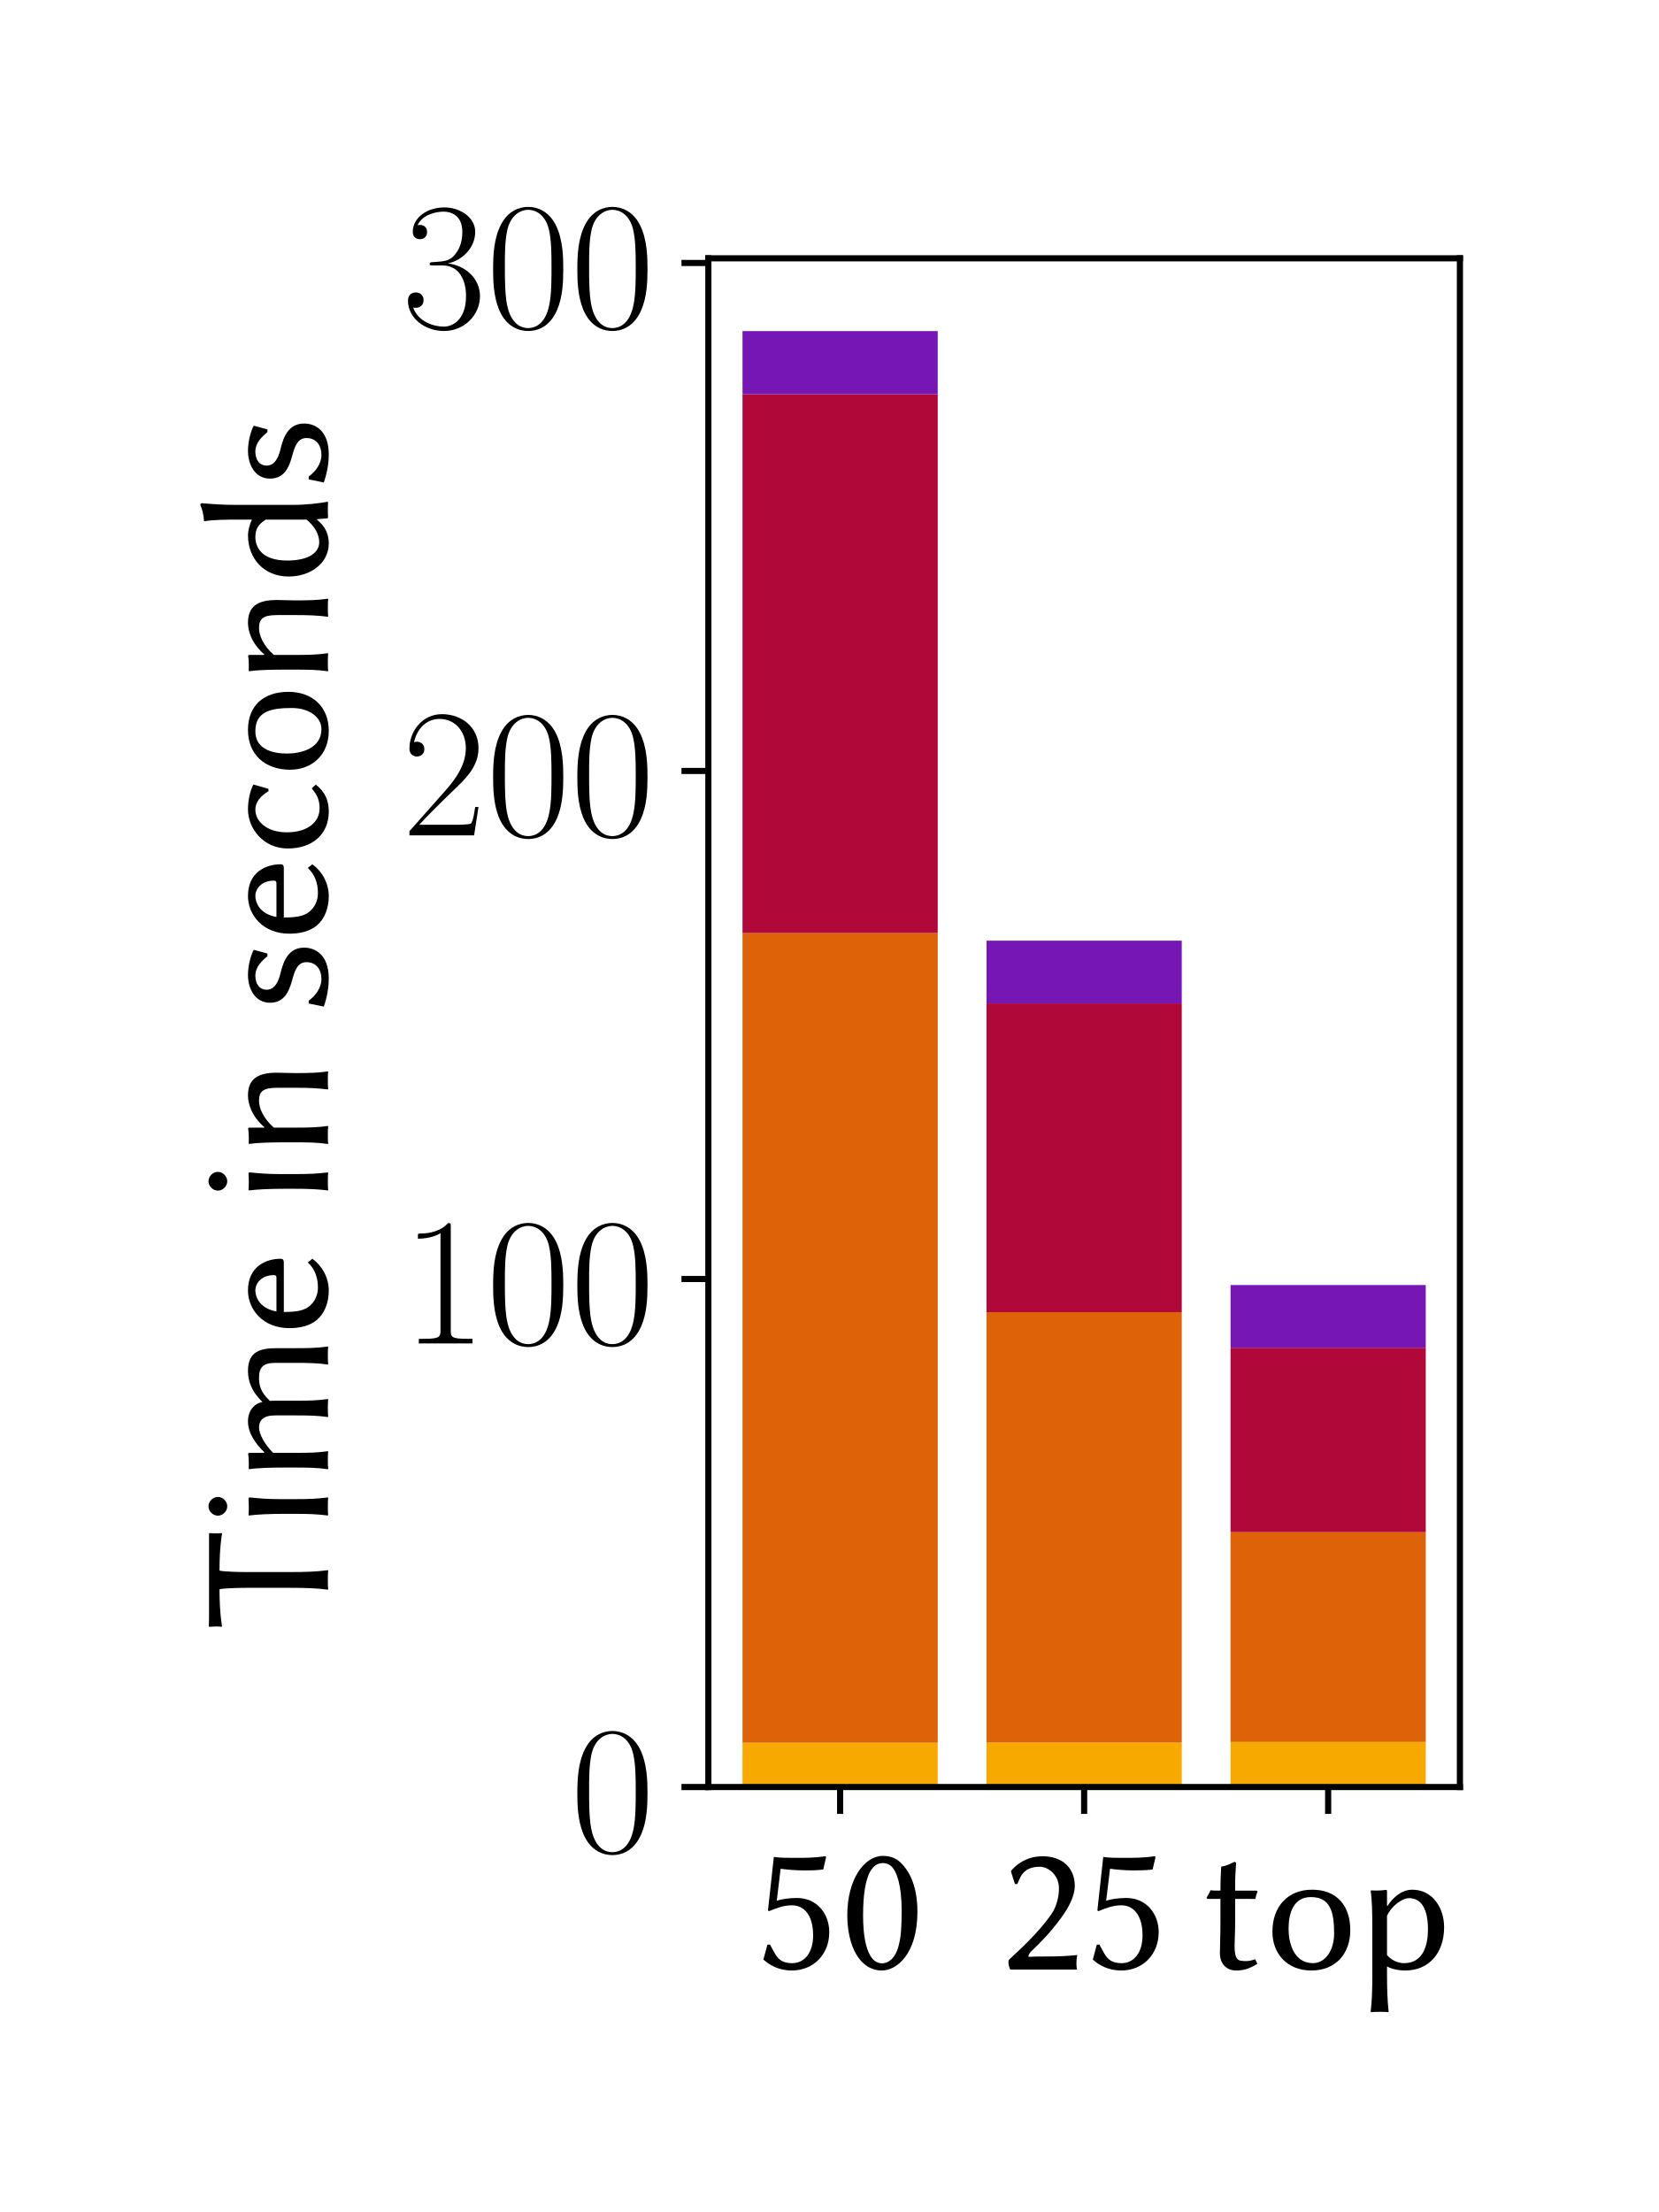
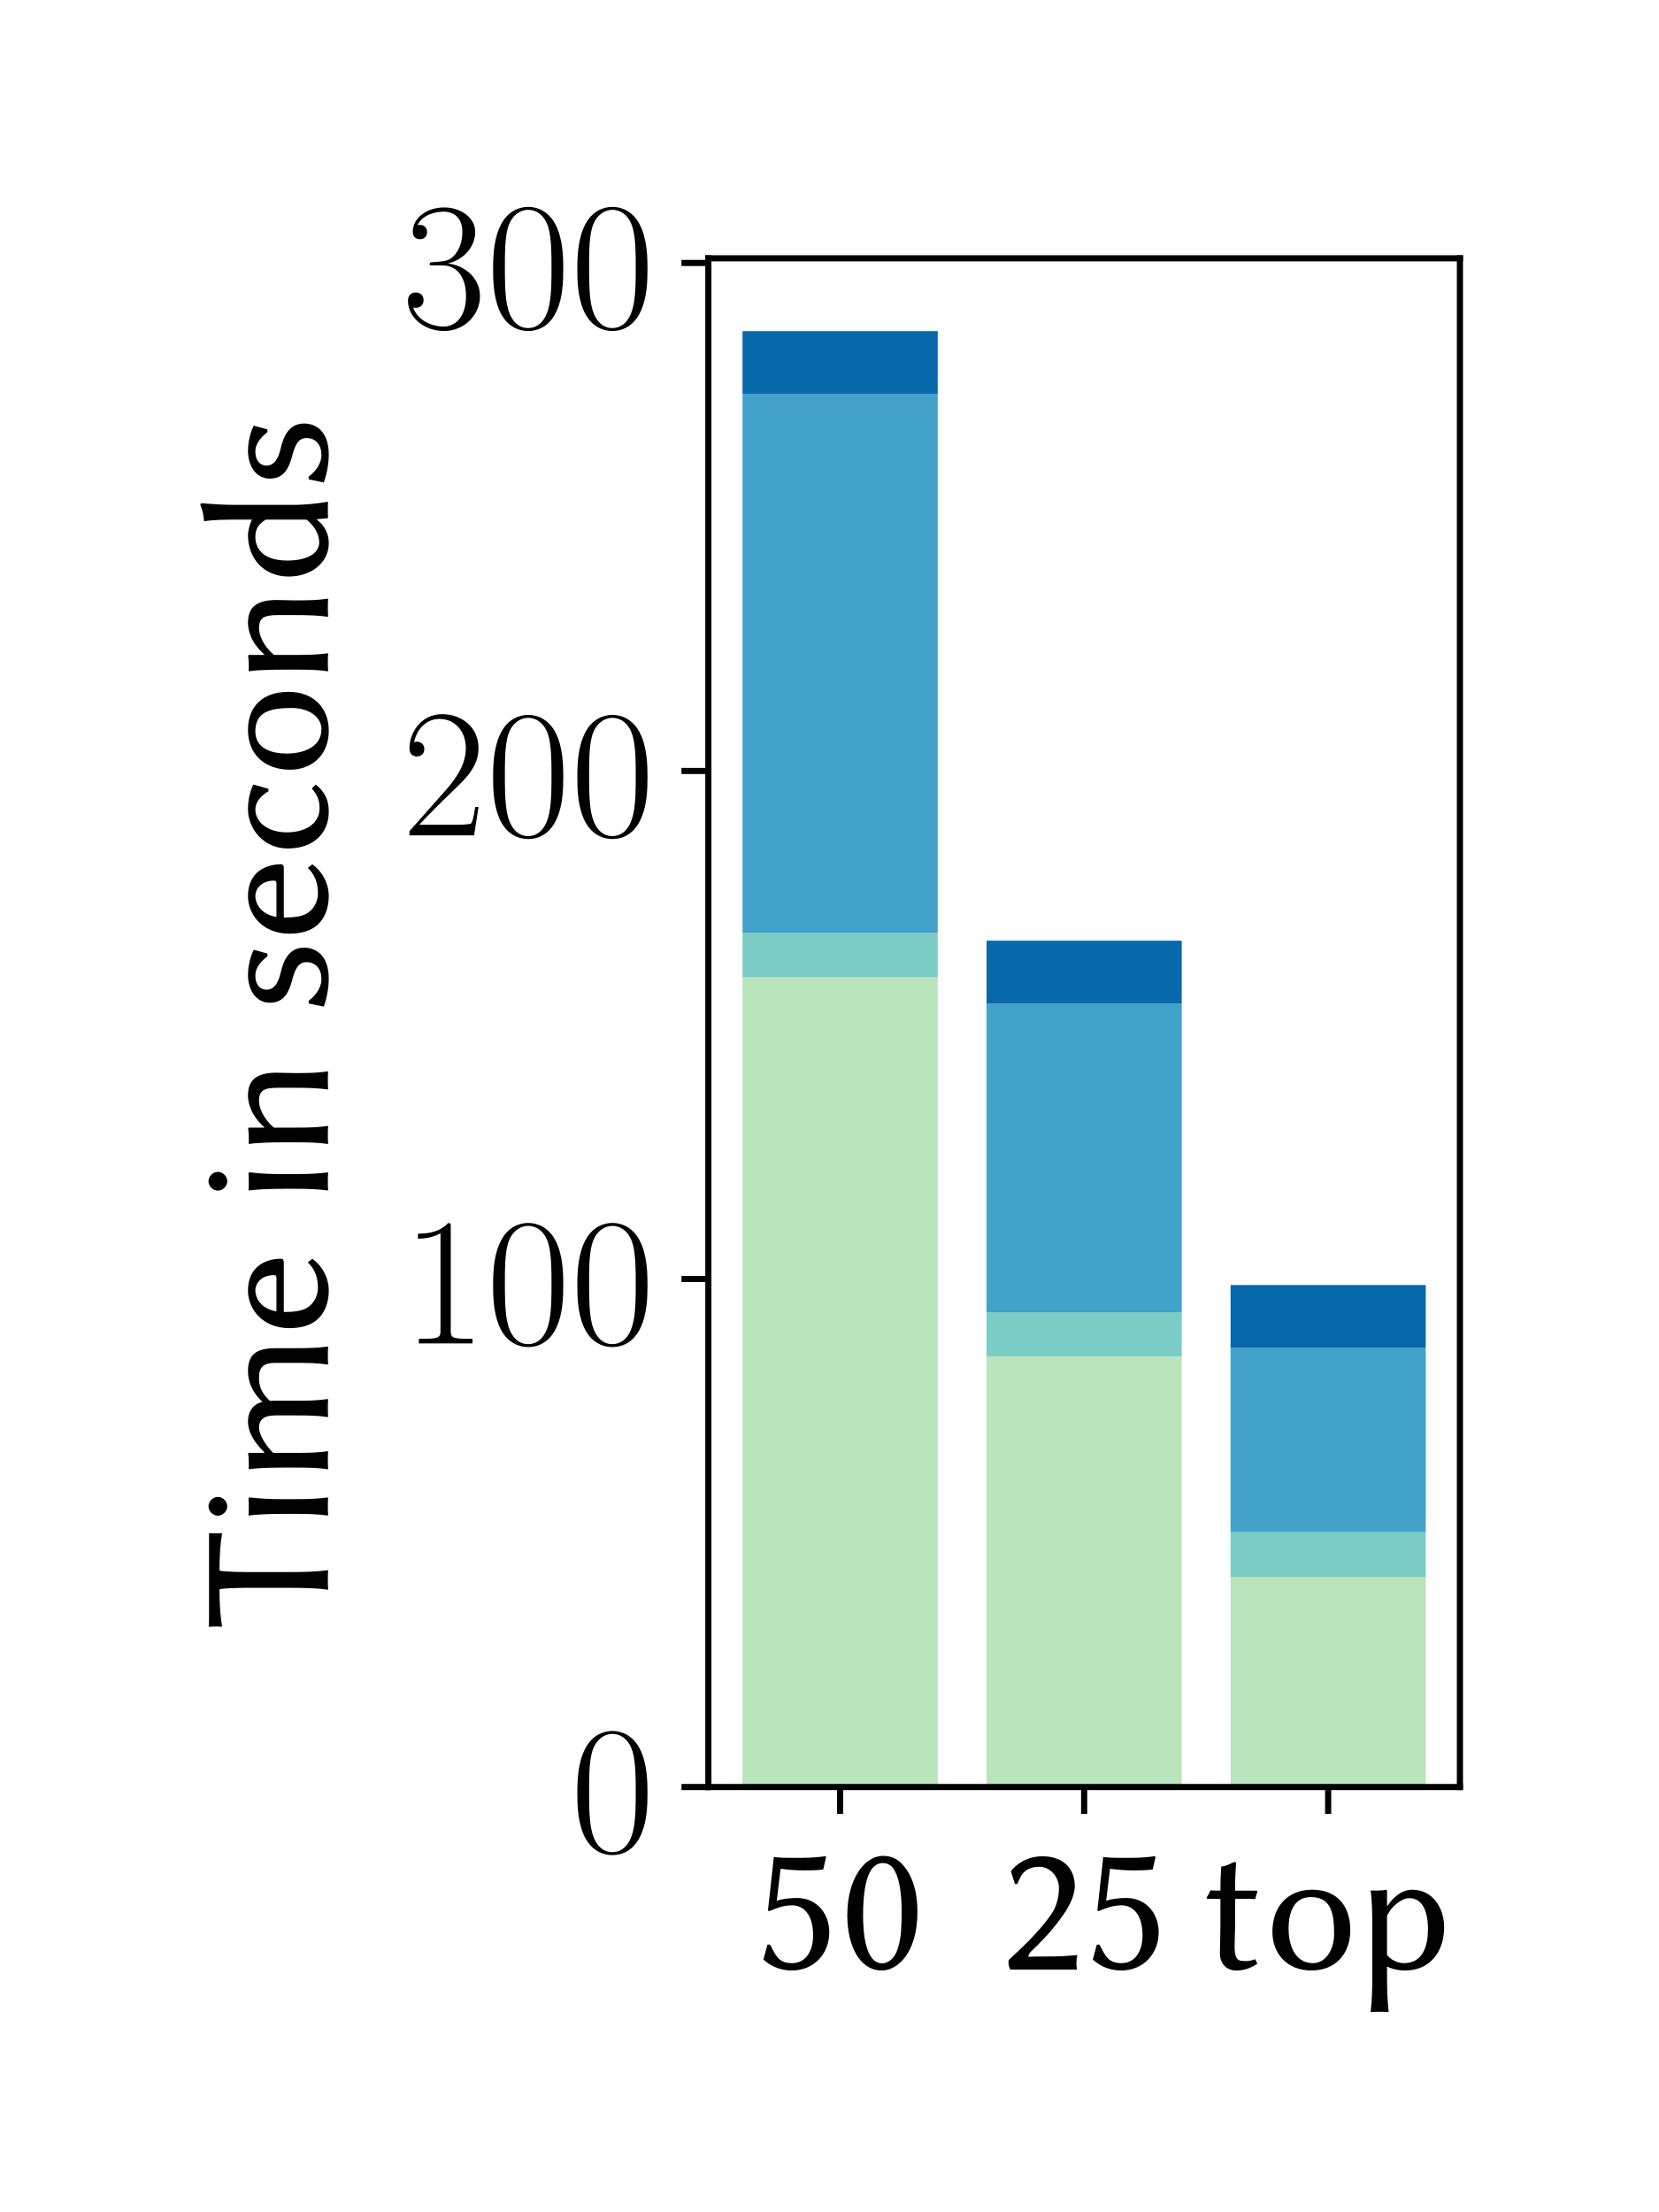
<svg xmlns="http://www.w3.org/2000/svg" xmlns:xlink="http://www.w3.org/1999/xlink" width="216pt" height="288pt" viewBox="0 0 216 288" version="1.1">
  <defs>
    <style type="text/css">*{stroke-linejoin: round; stroke-linecap: butt}</style>
  </defs>
  <g id="figure_1">
    <g id="patch_1">
      <path d="M 0 288  L 216 288  L 216 0  L 0 0  z " style="fill: #ffffff" />
    </g>
    <g id="axes_1">
      <g id="patch_2">
        <path d="M 92.227 232.67  L 190.08 232.67  L 190.08 33.631  L 92.227 33.631  z " style="fill: #ffffff" />
      </g>
      <g id="patch_3">
-         <path d="M 96.675 232.67  L 122.091 232.67  L 122.091 226.901  L 96.675 226.901  z " clip-path="url(#p7f7796dfc6)" style="fill: #f7a900" />
+         <path d="M 96.675 232.67  L 122.091 232.67  L 122.091 127.248  L 96.675 127.248  z " clip-path="url(#paba16e88fc)" style="fill: #bae4bc" />
      </g>
      <g id="patch_4">
-         <path d="M 128.445 232.67  L 153.862 232.67  L 153.862 226.881  L 128.445 226.881  z " clip-path="url(#p7f7796dfc6)" style="fill: #f7a900" />
+         <path d="M 128.445 232.67  L 153.862 232.67  L 153.862 176.63  L 128.445 176.63  z " clip-path="url(#paba16e88fc)" style="fill: #bae4bc" />
      </g>
      <g id="patch_5">
-         <path d="M 160.216 232.67  L 185.632 232.67  L 185.632 226.803  L 160.216 226.803  z " clip-path="url(#p7f7796dfc6)" style="fill: #f7a900" />
+         <path d="M 160.216 232.67  L 185.632 232.67  L 185.632 205.352  L 160.216 205.352  z " clip-path="url(#paba16e88fc)" style="fill: #bae4bc" />
      </g>
      <g id="patch_6">
-         <path d="M 96.675 226.901  L 122.091 226.901  L 122.091 121.479  L 96.675 121.479  z " clip-path="url(#p7f7796dfc6)" style="fill: #de6207" />
+         <path d="M 96.675 127.248  L 122.091 127.248  L 122.091 121.479  L 96.675 121.479  z " clip-path="url(#paba16e88fc)" style="fill: #7bccc4" />
      </g>
      <g id="patch_7">
-         <path d="M 128.445 226.881  L 153.862 226.881  L 153.862 170.841  L 128.445 170.841  z " clip-path="url(#p7f7796dfc6)" style="fill: #de6207" />
+         <path d="M 128.445 176.63  L 153.862 176.63  L 153.862 170.841  L 128.445 170.841  z " clip-path="url(#paba16e88fc)" style="fill: #7bccc4" />
      </g>
      <g id="patch_8">
-         <path d="M 160.216 226.803  L 185.632 226.803  L 185.632 199.486  L 160.216 199.486  z " clip-path="url(#p7f7796dfc6)" style="fill: #de6207" />
+         <path d="M 160.216 205.352  L 185.632 205.352  L 185.632 199.486  L 160.216 199.486  z " clip-path="url(#paba16e88fc)" style="fill: #7bccc4" />
      </g>
      <g id="patch_9">
-         <path d="M 96.675 121.479  L 122.091 121.479  L 122.091 51.328  L 96.675 51.328  z " clip-path="url(#p7f7796dfc6)" style="fill: #b1083a" />
+         <path d="M 96.675 121.479  L 122.091 121.479  L 122.091 51.328  L 96.675 51.328  z " clip-path="url(#paba16e88fc)" style="fill: #43a2ca" />
      </g>
      <g id="patch_10">
-         <path d="M 128.445 170.841  L 153.862 170.841  L 153.862 130.642  L 128.445 130.642  z " clip-path="url(#p7f7796dfc6)" style="fill: #b1083a" />
+         <path d="M 128.445 170.841  L 153.862 170.841  L 153.862 130.642  L 128.445 130.642  z " clip-path="url(#paba16e88fc)" style="fill: #43a2ca" />
      </g>
      <g id="patch_11">
-         <path d="M 160.216 199.486  L 185.632 199.486  L 185.632 175.476  L 160.216 175.476  z " clip-path="url(#p7f7796dfc6)" style="fill: #b1083a" />
+         <path d="M 160.216 199.486  L 185.632 199.486  L 185.632 175.476  L 160.216 175.476  z " clip-path="url(#paba16e88fc)" style="fill: #43a2ca" />
      </g>
      <g id="patch_12">
-         <path d="M 96.675 51.328  L 122.091 51.328  L 122.091 43.109  L 96.675 43.109  z " clip-path="url(#p7f7796dfc6)" style="fill: #7516b5" />
+         <path d="M 96.675 51.328  L 122.091 51.328  L 122.091 43.109  L 96.675 43.109  z " clip-path="url(#paba16e88fc)" style="fill: #0868ac" />
      </g>
      <g id="patch_13">
-         <path d="M 128.445 130.642  L 153.862 130.642  L 153.862 122.474  L 128.445 122.474  z " clip-path="url(#p7f7796dfc6)" style="fill: #7516b5" />
+         <path d="M 128.445 130.642  L 153.862 130.642  L 153.862 122.474  L 128.445 122.474  z " clip-path="url(#paba16e88fc)" style="fill: #0868ac" />
      </g>
      <g id="patch_14">
-         <path d="M 160.216 175.476  L 185.632 175.476  L 185.632 167.309  L 160.216 167.309  z " clip-path="url(#p7f7796dfc6)" style="fill: #7516b5" />
+         <path d="M 160.216 175.476  L 185.632 175.476  L 185.632 167.309  L 160.216 167.309  z " clip-path="url(#paba16e88fc)" style="fill: #0868ac" />
      </g>
      <g id="matplotlib.axis_1">
        <g id="xtick_1">
          <g id="line2d_1">
            <defs>
-               <path id="mf62eaa1e3b" d="M 0 0  L 0 3.5  " style="stroke: #000000; stroke-width: 0.8" />
+               <path id="m78ed7228f4" d="M 0 0  L 0 3.5  " style="stroke: #000000; stroke-width: 0.8" />
            </defs>
            <g>
-               <use xlink:href="#mf62eaa1e3b" x="109.383" y="232.67" style="stroke: #000000; stroke-width: 0.8" />
+               <use xlink:href="#m78ed7228f4" x="109.383" y="232.67" style="stroke: #000000; stroke-width: 0.8" />
            </g>
          </g>
          <g id="text_1">
            <g transform="translate(98.26483 256.4372) scale(0.24 -0.24)">
              <defs>
                <path id="LinBiolinumT-35" d="M 1293 -32  C 2054 -32 2598 538 2598 1303  C 2598 1932 2182 2496 1466 2496  C 1203 2496 909 2451 768 2400  L 902 3514  C 1139 3482 1414 3456 1715 3456  C 1907 3456 2125 3456 2387 3488  L 2490 3931  L 2445 3950  C 2080 3893 1734 3893 1395 3893  C 1158 3893 883 3893 666 3925  L 461 2057  L 506 2038  C 762 2142 998 2240 1299 2240  C 1715 2240 2035 1901 2035 1193  C 2035 595 1741 224 1306 224  C 826 224 742 484 531 874  L 442 867  L 301 348  L 326 329  C 486 187 806 -32 1293 -32  z " transform="scale(0.015625)" />
                <path id="LinBiolinumT-30" d="M 1491 3712  C 1600 3712 1702 3674 1773 3609  C 1971 3442 2144 2939 2144 2075  C 2144 1482 2125 1147 2035 817  C 1894 282 1581 218 1466 218  C 870 218 800 1321 800 1882  C 800 3474 1197 3712 1491 3712  z M 1459 -32  C 1952 -32 2694 515 2694 2023  C 2694 3028 2330 3524 2099 3737  C 1926 3898 1722 3962 1491 3962  C 851 3962 250 3163 250 1895  C 250 851 666 -32 1459 -32  z " transform="scale(0.015625)" />
              </defs>
              <use xlink:href="#LinBiolinumT-35" transform="scale(0.996264)" />
              <use xlink:href="#LinBiolinumT-30" transform="translate(46.32629 0) scale(0.996264)" />
            </g>
          </g>
        </g>
        <g id="xtick_2">
          <g id="line2d_2">
            <g>
-               <use xlink:href="#mf62eaa1e3b" x="141.154" y="232.67" style="stroke: #000000; stroke-width: 0.8" />
+               <use xlink:href="#m78ed7228f4" x="141.154" y="232.67" style="stroke: #000000; stroke-width: 0.8" />
            </g>
          </g>
          <g id="text_2">
            <g transform="translate(130.0352 256.4372) scale(0.24 -0.24)">
              <defs>
                <path id="LinBiolinumT-32" d="M 1421 3584  C 1754 3584 2099 3276 2099 2826  C 2099 2557 2022 2216 1856 1966  C 1395 1278 666 636 346 333  C 339 308 339 282 339 250  C 339 154 371 58 403 0  C 877 0 1146 0 1613 0  C 2074 0 2266 0 2726 0  C 2714 63 2707 139 2707 210  C 2707 310 2714 412 2739 507  C 2374 475 2182 456 1568 456  C 1344 456 1216 456 1043 443  C 1037 456 1037 462 1037 475  C 1037 533 1101 604 1146 649  C 1459 952 1760 1240 2182 1813  C 2419 2135 2650 2547 2650 2914  C 2650 3525 2240 3949 1523 3949  C 941 3949 570 3622 422 3430  L 563 2985  L 646 2979  C 736 3172 768 3307 928 3436  C 1056 3539 1242 3584 1421 3584  z " transform="scale(0.015625)" />
              </defs>
              <use xlink:href="#LinBiolinumT-32" transform="scale(0.996264)" />
              <use xlink:href="#LinBiolinumT-35" transform="translate(46.32629 0) scale(0.996264)" />
            </g>
          </g>
        </g>
        <g id="xtick_3">
          <g id="line2d_3">
            <g>
-               <use xlink:href="#mf62eaa1e3b" x="172.924" y="232.67" style="stroke: #000000; stroke-width: 0.8" />
+               <use xlink:href="#m78ed7228f4" x="172.924" y="232.67" style="stroke: #000000; stroke-width: 0.8" />
            </g>
          </g>
          <g id="text_3">
            <g transform="translate(156.6291 256.4372) scale(0.24 -0.24)">
              <defs>
                <path id="LinBiolinumT-74" d="M 608 2752  C 480 2752 339 2752 262 2765  C 218 2663 186 2599 122 2502  L 154 2464  C 262 2464 461 2464 608 2464  L 608 1599  C 608 1219 589 764 589 575  C 589 164 858 -32 1152 -32  C 1421 -32 1626 31 1894 203  L 1818 361  C 1619 285 1472 285 1312 310  C 1158 335 1101 487 1101 828  C 1101 1018 1120 1289 1120 1668  L 1120 2464  L 1363 2464  C 1517 2464 1741 2464 1824 2458  C 1843 2561 1862 2624 1901 2720  L 1869 2752  C 1754 2752 1568 2752 1421 2752  L 1120 2752  C 1120 3233 1126 3317 1152 3689  C 1152 3734 1133 3753 1094 3753  C 934 3689 858 3618 646 3593  L 634 3573  C 621 3349 608 3124 608 2752  z " transform="scale(0.015625)" />
                <path id="LinBiolinumT-6f" d="M 243 1316  C 243 563 749 -32 1600 -32  C 2445 -32 2957 551 2957 1373  C 2957 2226 2490 2784 1626 2784  C 787 2784 243 2207 243 1316  z M 1581 2527  C 2259 2527 2394 2015 2394 1260  C 2394 668 2086 224 1658 224  C 979 224 806 942 806 1423  C 806 1966 979 2527 1581 2527  z " transform="scale(0.015625)" />
                <path id="LinBiolinumT-70" d="M 1037 1871  C 1178 2202 1555 2489 1805 2489  C 2240 2489 2464 2102 2464 1397  C 2464 885 2317 224 1632 224  C 1530 224 1261 249 1037 505  L 1037 1871  z M 1037 2235  L 1037 2716  C 1037 2765 1030 2778 998 2778  C 858 2752 627 2752 480 2759  L 467 2739  C 512 2466 525 1982 525 1505  L 525 -193  C 525 -664 512 -1123 467 -1466  L 480 -1485  C 557 -1472 704 -1472 781 -1472  C 858 -1472 1005 -1472 1082 -1485  L 1094 -1466  C 1050 -1098 1037 -659 1037 -175  L 1037 109  C 1203 19 1440 -32 1670 -32  C 2515 -32 3027 595 3027 1480  C 3027 2144 2630 2784 1914 2784  C 1664 2784 1344 2657 1050 2214  L 1037 2235  z " transform="scale(0.015625)" />
              </defs>
              <use xlink:href="#LinBiolinumT-74" transform="scale(0.996264)" />
              <use xlink:href="#LinBiolinumT-6f" transform="translate(33.87299 0) scale(0.996264)" />
              <use xlink:href="#LinBiolinumT-70" transform="translate(83.68619 0) scale(0.996264)" />
            </g>
          </g>
        </g>
      </g>
      <g id="matplotlib.axis_2">
        <g id="ytick_1">
          <g id="line2d_4">
            <defs>
-               <path id="md45fa958c8" d="M 0 0  L -3.5 0  " style="stroke: #000000; stroke-width: 0.8" />
+               <path id="m79df972d68" d="M 0 0  L -3.5 0  " style="stroke: #000000; stroke-width: 0.8" />
            </defs>
            <g>
-               <use xlink:href="#md45fa958c8" x="92.227" y="232.67" style="stroke: #000000; stroke-width: 0.8" />
+               <use xlink:href="#m79df972d68" x="92.227" y="232.67" style="stroke: #000000; stroke-width: 0.8" />
            </g>
          </g>
          <g id="text_4">
            <g transform="translate(74.26139 241.0536) scale(0.24 -0.24)">
              <defs>
                <path id="CMR17-30" d="M 2688 2025  C 2688 2416 2682 3080 2413 3591  C 2176 4039 1798 4198 1466 4198  C 1158 4198 768 4058 525 3597  C 269 3118 243 2524 243 2025  C 243 1661 250 1106 448 619  C 723 -39 1216 -128 1466 -128  C 1760 -128 2208 -7 2470 600  C 2662 1042 2688 1559 2688 2025  z M 1466 -26  C 1056 -26 813 325 723 812  C 653 1188 653 1738 653 2096  C 653 2588 653 2997 736 3387  C 858 3929 1216 4096 1466 4096  C 1728 4096 2067 3923 2189 3400  C 2272 3036 2278 2607 2278 2096  C 2278 1680 2278 1169 2202 792  C 2067 95 1690 -26 1466 -26  z " transform="scale(0.015625)" />
              </defs>
              <use xlink:href="#CMR17-30" transform="scale(0.996264)" />
            </g>
          </g>
        </g>
        <g id="ytick_2">
          <g id="line2d_5">
            <g>
-               <use xlink:href="#md45fa958c8" x="92.227" y="166.525" style="stroke: #000000; stroke-width: 0.8" />
+               <use xlink:href="#m79df972d68" x="92.227" y="166.525" style="stroke: #000000; stroke-width: 0.8" />
            </g>
          </g>
          <g id="text_5">
            <g transform="translate(52.32997 174.9085) scale(0.24 -0.24)">
              <defs>
                <path id="CMR17-31" d="M 1702 4058  C 1702 4192 1696 4192 1606 4192  C 1357 3916 979 3827 621 3827  C 602 3827 570 3827 563 3808  C 557 3795 557 3782 557 3648  C 755 3648 1088 3686 1344 3839  L 1344 461  C 1344 236 1331 160 781 160  L 589 160  L 589 0  C 896 0 1216 0 1523 0  C 1830 0 2150 0 2458 0  L 2458 160  L 2266 160  C 1715 160 1702 230 1702 458  L 1702 4058  z " transform="scale(0.015625)" />
              </defs>
              <use xlink:href="#CMR17-31" transform="scale(0.996264)" />
              <use xlink:href="#CMR17-30" transform="translate(45.69048 0) scale(0.996264)" />
              <use xlink:href="#CMR17-30" transform="translate(91.38095 0) scale(0.996264)" />
            </g>
          </g>
        </g>
        <g id="ytick_3">
          <g id="line2d_6">
            <g>
-               <use xlink:href="#md45fa958c8" x="92.227" y="100.38" style="stroke: #000000; stroke-width: 0.8" />
+               <use xlink:href="#m79df972d68" x="92.227" y="100.38" style="stroke: #000000; stroke-width: 0.8" />
            </g>
          </g>
          <g id="text_6">
            <g transform="translate(52.32997 108.7634) scale(0.24 -0.24)">
              <defs>
                <path id="CMR17-32" d="M 2669 989  L 2554 989  C 2490 536 2438 459 2413 420  C 2381 369 1920 369 1830 369  L 602 369  C 832 619 1280 1072 1824 1597  C 2214 1967 2669 2402 2669 3035  C 2669 3790 2067 4224 1395 4224  C 691 4224 262 3604 262 3030  C 262 2780 448 2748 525 2748  C 589 2748 781 2787 781 3010  C 781 3207 614 3264 525 3264  C 486 3264 448 3258 422 3245  C 544 3790 915 4058 1306 4058  C 1862 4058 2227 3617 2227 3035  C 2227 2479 1901 2000 1536 1584  L 262 146  L 262 0  L 2515 0  L 2669 989  z " transform="scale(0.015625)" />
              </defs>
              <use xlink:href="#CMR17-32" transform="scale(0.996264)" />
              <use xlink:href="#CMR17-30" transform="translate(45.69048 0) scale(0.996264)" />
              <use xlink:href="#CMR17-30" transform="translate(91.38095 0) scale(0.996264)" />
            </g>
          </g>
        </g>
        <g id="ytick_4">
          <g id="line2d_7">
            <g>
-               <use xlink:href="#md45fa958c8" x="92.227" y="34.235" style="stroke: #000000; stroke-width: 0.8" />
+               <use xlink:href="#m79df972d68" x="92.227" y="34.235" style="stroke: #000000; stroke-width: 0.8" />
            </g>
          </g>
          <g id="text_7">
            <g transform="translate(52.32997 42.61826) scale(0.24 -0.24)">
              <defs>
                <path id="CMR17-33" d="M 1414 2157  C 1984 2157 2234 1662 2234 1090  C 2234 320 1824 25 1453 25  C 1114 25 563 194 390 693  C 422 680 454 680 486 680  C 640 680 755 782 755 948  C 755 1133 614 1216 486 1216  C 378 1216 211 1165 211 926  C 211 335 787 -128 1466 -128  C 2176 -128 2720 430 2720 1085  C 2720 1707 2208 2157 1600 2227  C 2086 2328 2554 2756 2554 3329  C 2554 3820 2048 4179 1472 4179  C 890 4179 378 3829 378 3329  C 378 3110 544 3072 627 3072  C 762 3072 877 3155 877 3321  C 877 3486 762 3569 627 3569  C 602 3569 570 3569 544 3557  C 730 3959 1235 4032 1459 4032  C 1683 4032 2106 3925 2106 3320  C 2106 3143 2080 2828 1862 2550  C 1670 2304 1453 2304 1242 2284  C 1210 2284 1062 2269 1037 2269  C 992 2263 966 2257 966 2208  C 966 2163 973 2157 1101 2157  L 1414 2157  z " transform="scale(0.015625)" />
              </defs>
              <use xlink:href="#CMR17-33" transform="scale(0.996264)" />
              <use xlink:href="#CMR17-30" transform="translate(45.69048 0) scale(0.996264)" />
              <use xlink:href="#CMR17-30" transform="translate(91.38095 0) scale(0.996264)" />
            </g>
          </g>
        </g>
        <g id="text_8">
          <g transform="translate(42.68713 212.1624) rotate(-90) scale(0.24 -0.24)">
            <defs>
              <path id="LinBiolinumT-54" d="M 1453 2854  L 1453 1286  C 1453 806 1440 351 1389 6  L 1402 -13  C 1478 0 1651 0 1728 0  C 1805 0 1978 0 2054 -13  L 2067 6  C 2016 371 2003 806 2003 1286  L 2003 2854  C 2003 2963 2010 3622 2054 3776  C 2912 3776 3347 3686 3347 3686  L 3360 3712  C 3347 3809 3347 3958 3360 4141  L 3347 4141  C 3245 4141 3098 4141 2963 4141  L 493 4141  C 358 4141 211 4141 109 4154  L 96 4135  C 109 3955 109 3808 96 3712  L 109 3686  C 109 3686 544 3776 1402 3776  C 1446 3622 1453 2963 1453 2854  z " transform="scale(0.015625)" />
              <path id="LinBiolinumT-69" d="M 512 3833  C 512 3660 666 3506 838 3506  C 1011 3506 1165 3660 1165 3833  C 1165 4006 1011 4160 838 4160  C 666 4160 512 4006 512 3833  z M 576 1506  L 576 1155  C 576 676 563 351 518 6  L 531 -13  C 608 0 755 0 832 0  C 909 0 1056 0 1133 -13  L 1146 6  C 1101 370 1088 670 1088 1155  L 1088 1609  C 1088 2088 1107 2318 1146 2707  C 1146 2759 1139 2765 1088 2765  C 941 2752 666 2752 531 2765  L 518 2745  C 557 2471 576 1985 576 1506  z " transform="scale(0.015625)" />
              <path id="LinBiolinumT-6d" d="M 1037 2231  L 1037 2717  C 1037 2765 1030 2778 998 2778  C 858 2752 627 2752 480 2759  L 467 2739  C 512 2466 525 1981 525 1503  L 525 1152  C 525 675 518 350 467 6  L 480 -13  C 557 0 704 0 781 0  C 858 0 1005 0 1082 -13  L 1094 6  C 1043 366 1037 662 1037 1142  L 1037 1907  C 1338 2209 1696 2399 1920 2399  C 2163 2399 2342 2260 2342 1837  L 2342 1142  C 2342 668 2336 347 2285 6  L 2298 -13  C 2374 0 2522 0 2598 0  C 2675 0 2822 0 2899 -13  L 2912 6  C 2861 366 2854 662 2854 1142  L 2854 1780  C 2854 1868 2854 1944 2848 2020  C 3155 2355 3411 2399 3661 2399  C 4006 2399 4173 2260 4173 1837  L 4173 1142  C 4173 668 4166 347 4115 6  L 4128 -13  C 4205 0 4352 0 4429 0  C 4506 0 4653 0 4730 -13  L 4742 6  C 4691 367 4685 664 4685 1144  L 4685 1778  C 4685 2341 4582 2784 3891 2784  C 3546 2784 3174 2662 2810 2279  C 2752 2586 2490 2784 2131 2784  C 1734 2784 1357 2529 1056 2210  L 1037 2231  z " transform="scale(0.015625)" />
              <path id="LinBiolinumT-65" d="M 800 1792  C 909 2399 1331 2527 1530 2527  C 1786 2527 2067 2311 2067 1874  C 2067 1821 2042 1792 1978 1792  L 800 1792  z M 2509 700  C 2285 456 1984 346 1632 346  C 1414 346 1114 431 934 715  C 819 895 781 1160 781 1535  L 2522 1535  C 2592 1535 2637 1572 2637 1638  C 2637 2147 2374 2784 1530 2784  C 870 2784 218 2263 218 1341  C 218 984 294 633 506 382  C 723 124 1094 -32 1523 -32  C 1984 -32 2394 205 2637 540  L 2509 700  z " transform="scale(0.015625)" />
              <path id="LinBiolinumT-6e" d="M 2944 1144  C 2944 1348 2957 1581 2957 1784  C 2957 2442 2739 2784 2163 2784  C 1920 2784 1466 2688 1056 2210  L 1043 2231  L 1043 2717  C 1043 2765 1037 2778 1005 2778  C 864 2752 634 2752 486 2759  L 474 2739  C 518 2466 531 1981 531 1503  L 531 1152  C 531 675 525 350 474 6  L 486 -13  C 563 0 710 0 787 0  C 864 0 1011 0 1088 -13  L 1101 6  C 1050 366 1043 662 1043 1142  L 1043 1881  C 1370 2260 1741 2399 1971 2399  C 2298 2399 2432 2273 2432 1761  L 2432 1142  C 2432 668 2419 347 2374 6  L 2387 -13  C 2464 0 2611 0 2688 0  C 2765 0 2912 0 2989 -13  L 3002 6  C 2950 367 2944 664 2944 1144  z " transform="scale(0.015625)" />
              <path id="LinBiolinumT-73" d="M 320 668  L 211 141  C 576 13 934 -32 1178 -32  C 2061 -32 2266 481 2266 826  C 2266 1338 1850 1539 1395 1645  C 1152 1701 800 1820 800 2133  C 800 2389 1011 2527 1286 2527  C 1619 2527 1824 2271 1971 2103  L 2061 2109  L 2189 2572  L 2176 2591  C 1990 2687 1638 2784 1312 2784  C 838 2784 346 2539 346 2020  C 346 1520 730 1357 1114 1250  C 1485 1151 1760 1050 1760 744  C 1760 412 1510 224 1171 224  C 864 224 595 428 416 668  L 320 668  z " transform="scale(0.015625)" />
              <path id="LinBiolinumT-63" d="M 1600 2527  C 1850 2527 2074 2352 2240 2066  L 2323 2073  L 2470 2585  L 2458 2604  C 2259 2707 1926 2784 1606 2784  C 941 2784 243 2250 243 1398  C 243 526 749 -32 1530 -32  C 1914 -32 2214 95 2470 420  L 2349 551  L 2323 551  C 2080 339 1875 289 1638 289  C 1171 289 806 700 806 1429  C 806 2116 1178 2527 1600 2527  z " transform="scale(0.015625)" />
              <path id="LinBiolinumT-64" d="M 2310 744  C 2080 457 1786 301 1523 301  C 1178 301 883 638 883 1417  C 883 2352 1395 2527 1702 2527  C 2003 2527 2157 2402 2310 2165  L 2310 744  z M 2310 384  L 2323 384  L 2355 12  C 2355 -1 2374 -7 2413 -7  C 2496 0 2541 0 2637 0  C 2714 0 2835 0 2918 -7  L 2931 12  C 2880 285 2822 754 2822 1230  L 2822 3187  C 2822 3656 2848 3986 2880 4381  C 2880 4425 2861 4445 2822 4445  C 2662 4381 2528 4336 2266 4316  L 2253 4297  C 2304 4021 2310 3547 2310 3060  L 2310 2643  C 2163 2726 1901 2784 1773 2784  C 941 2784 326 2219 326 1366  C 326 595 794 -32 1485 -32  C 1792 -32 2080 89 2310 384  z " transform="scale(0.015625)" />
            </defs>
            <use xlink:href="#LinBiolinumT-54" transform="scale(0.996264)" />
            <use xlink:href="#LinBiolinumT-69" transform="translate(53.79824 0) scale(0.996264)" />
            <use xlink:href="#LinBiolinumT-6d" transform="translate(79.70112 0) scale(0.996264)" />
            <use xlink:href="#LinBiolinumT-65" transform="translate(160.0996 0) scale(0.996264)" />
            <use xlink:href="#LinBiolinumT-69" transform="translate(230.137 0) scale(0.996264)" />
            <use xlink:href="#LinBiolinumT-6e" transform="translate(256.0399 0) scale(0.996264)" />
            <use xlink:href="#LinBiolinumT-73" transform="translate(334.6451 0) scale(0.996264)" />
            <use xlink:href="#LinBiolinumT-65" transform="translate(374.0971 0) scale(0.996264)" />
            <use xlink:href="#LinBiolinumT-63" transform="translate(419.9253 0) scale(0.996264)" />
            <use xlink:href="#LinBiolinumT-6f" transform="translate(462.665 0) scale(0.996264)" />
            <use xlink:href="#LinBiolinumT-6e" transform="translate(512.4782 0) scale(0.996264)" />
            <use xlink:href="#LinBiolinumT-64" transform="translate(566.1767 0) scale(0.996264)" />
            <use xlink:href="#LinBiolinumT-73" transform="translate(618.9787 0) scale(0.996264)" />
          </g>
        </g>
      </g>
      <g id="patch_15">
        <path d="M 92.227 232.67  L 92.227 33.631  " style="fill: none; stroke: #000000; stroke-width: 0.8; stroke-linejoin: miter; stroke-linecap: square" />
      </g>
      <g id="patch_16">
        <path d="M 190.08 232.67  L 190.08 33.631  " style="fill: none; stroke: #000000; stroke-width: 0.8; stroke-linejoin: miter; stroke-linecap: square" />
      </g>
      <g id="patch_17">
        <path d="M 92.227 232.67  L 190.08 232.67  " style="fill: none; stroke: #000000; stroke-width: 0.8; stroke-linejoin: miter; stroke-linecap: square" />
      </g>
      <g id="patch_18">
        <path d="M 92.227 33.631  L 190.08 33.631  " style="fill: none; stroke: #000000; stroke-width: 0.8; stroke-linejoin: miter; stroke-linecap: square" />
      </g>
    </g>
  </g>
  <defs>
-     <clipPath id="p7f7796dfc6">
+     <clipPath id="paba16e88fc">
      <rect x="92.227" y="33.631" width="97.853" height="199.039" />
    </clipPath>
  </defs>
</svg>
